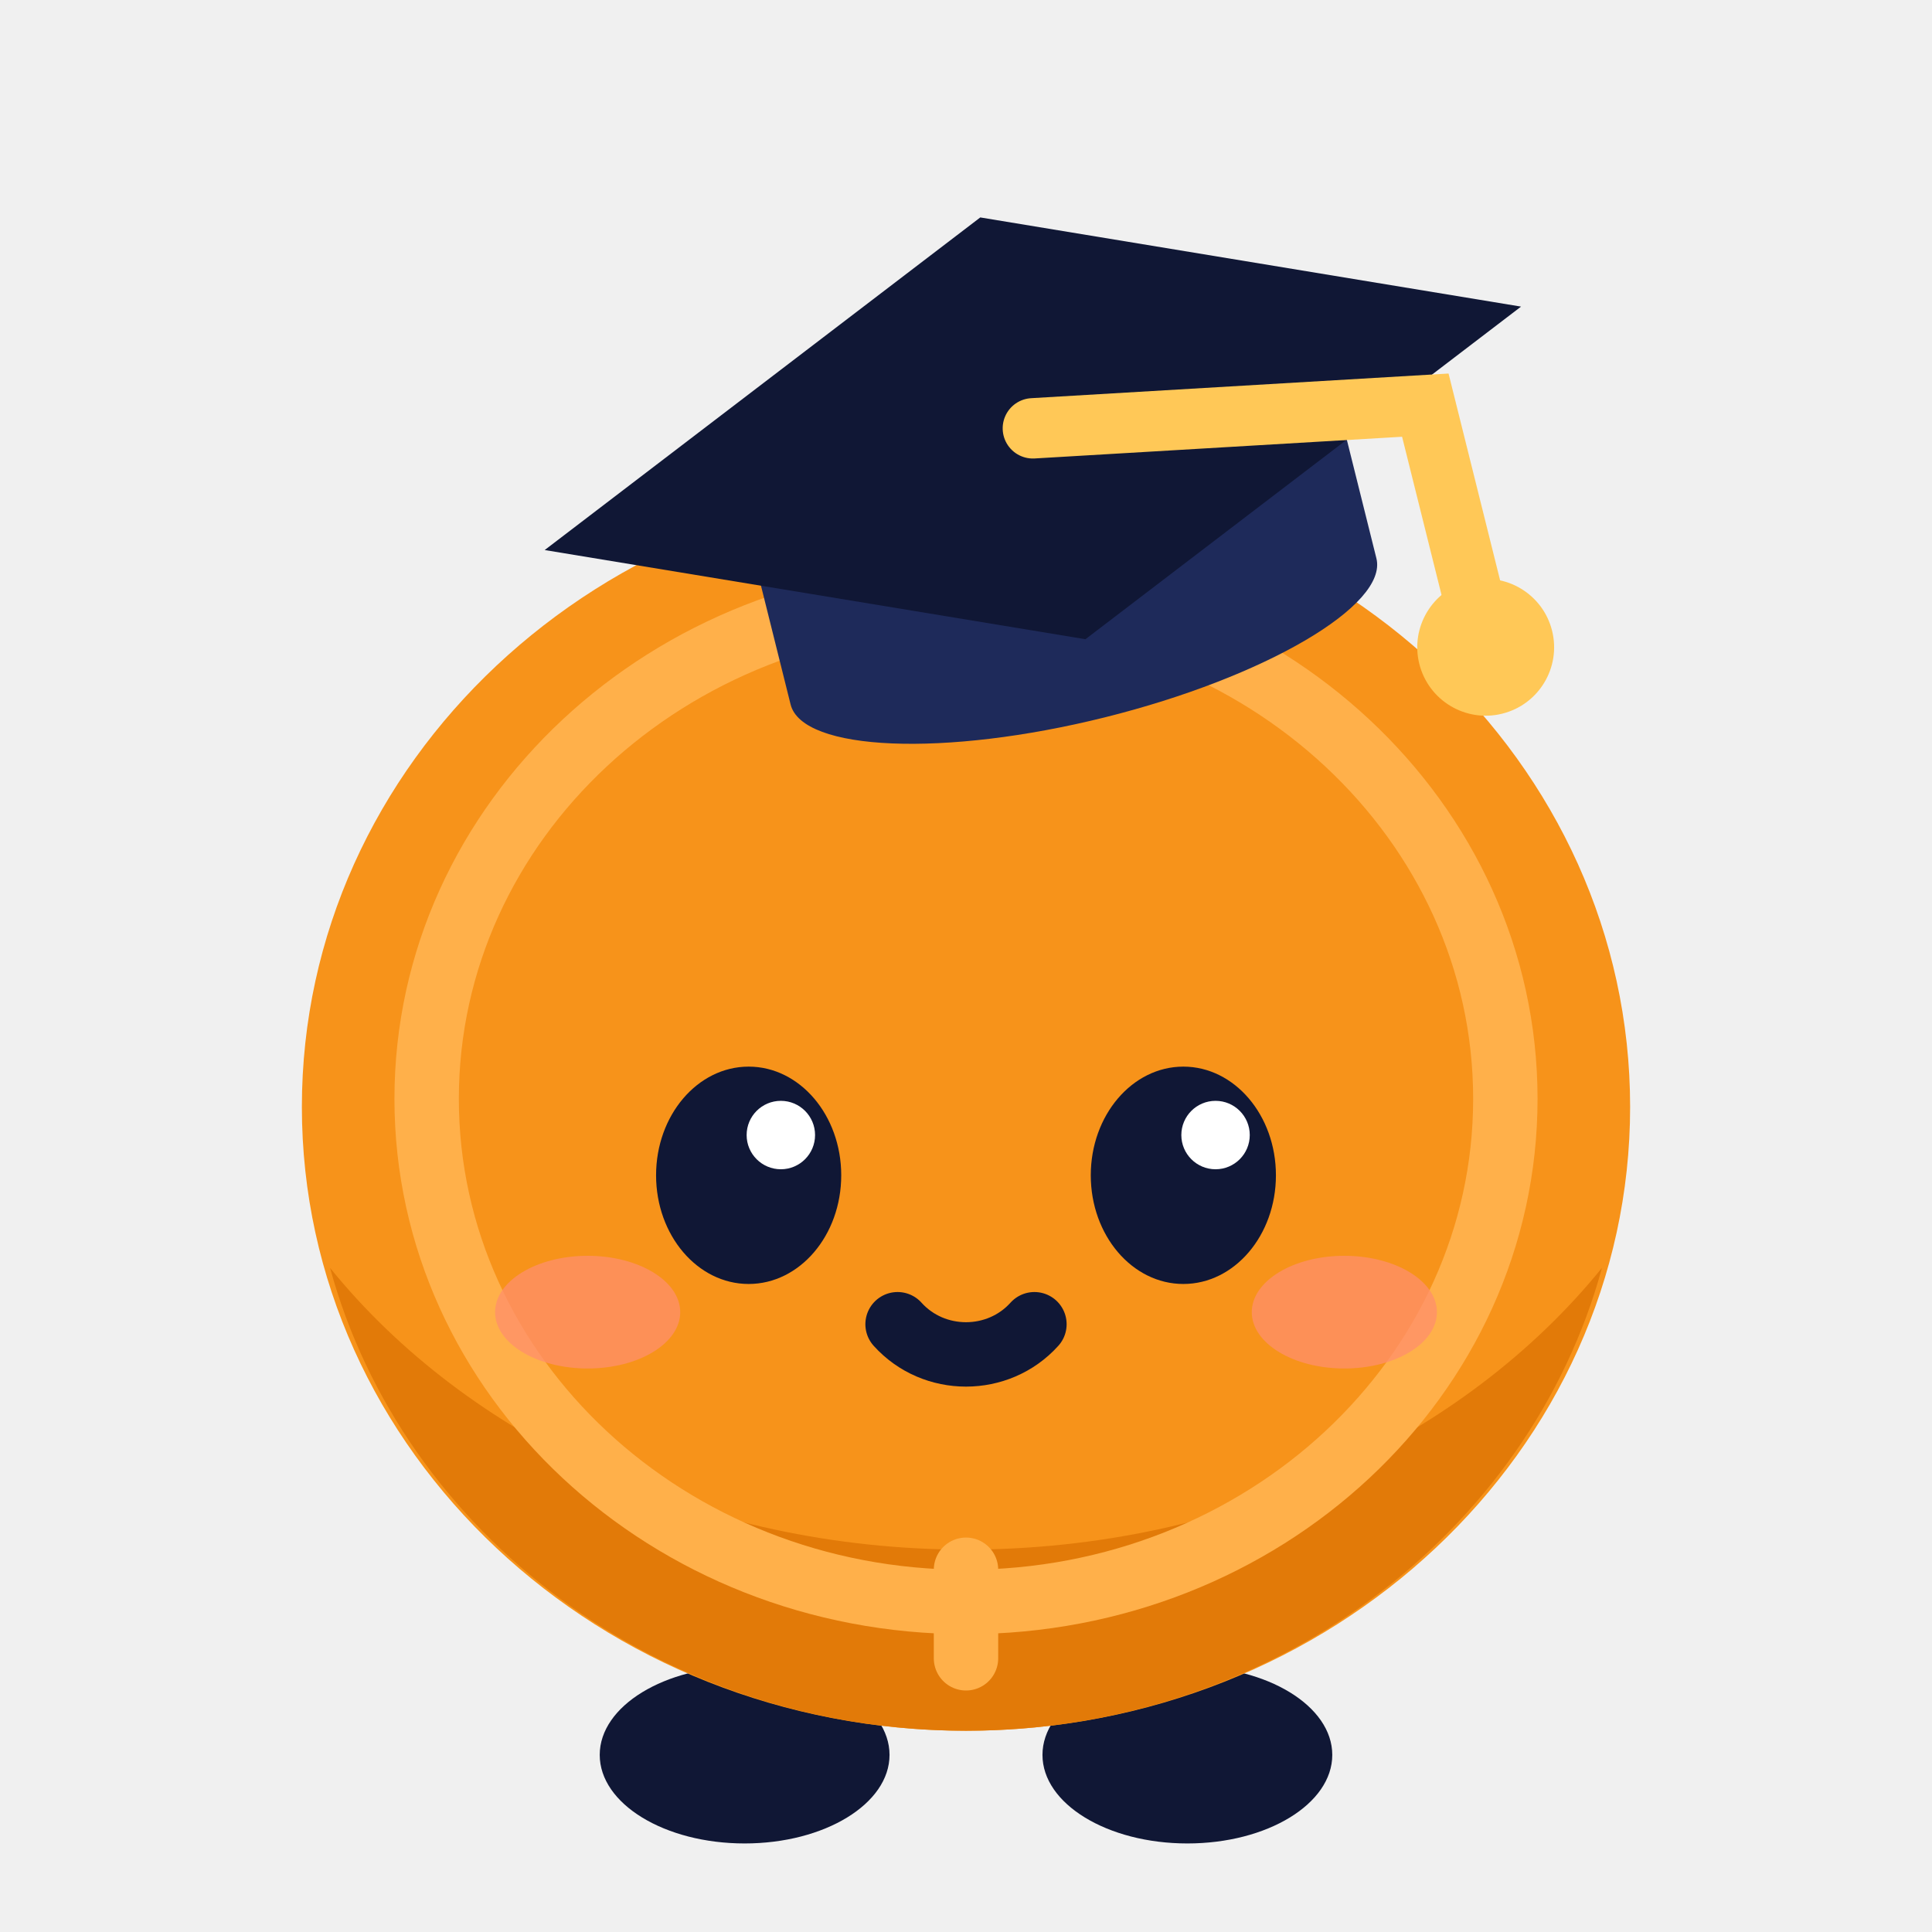
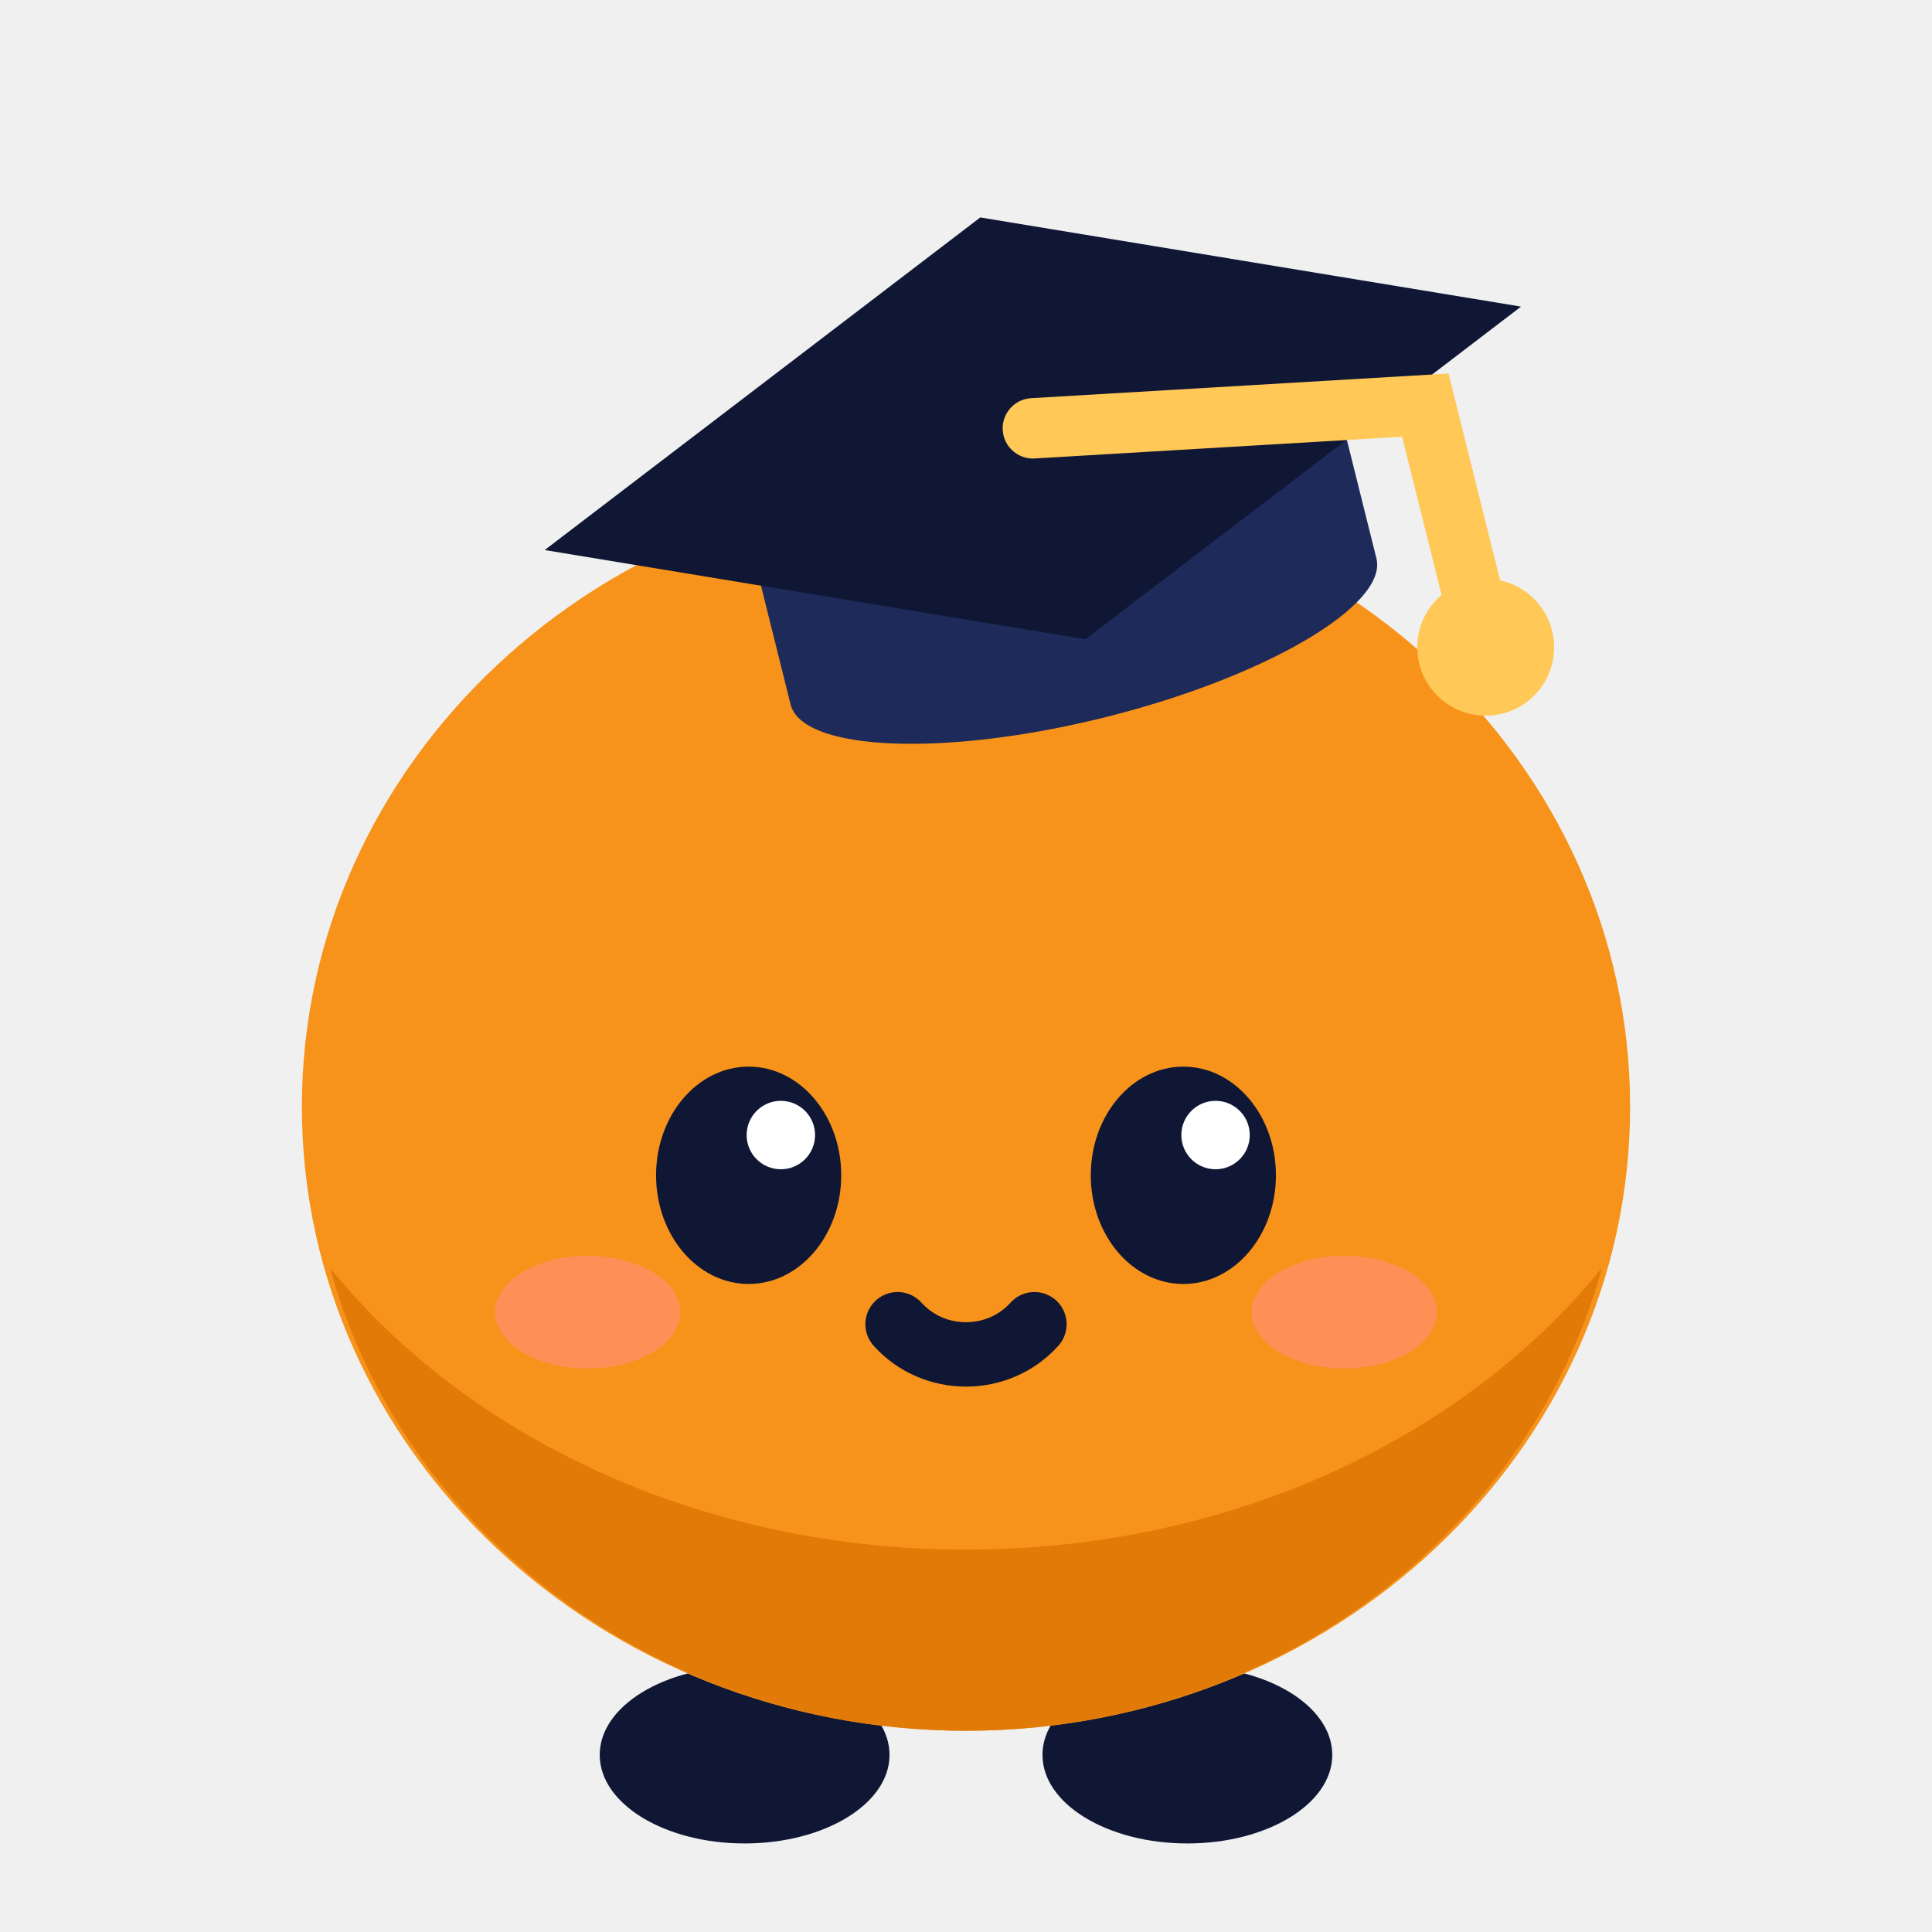
<svg xmlns="http://www.w3.org/2000/svg" viewBox="0 0 48 48">
  <ellipse cx="18.5" cy="43.6" rx="3.6" ry="2.2" fill="#101735" />
  <ellipse cx="29.5" cy="43.6" rx="3.6" ry="2.2" fill="#101735" />
  <ellipse cx="24" cy="27.5" rx="16.5" ry="15.5" fill="#F7931A" />
  <path d="M8.2 31.5c1.8 6.6 8.2 11.5 15.8 11.5s14-4.9 15.8-11.5c-3.4 4.2-9.2 7-15.8 7s-12.4-2.8-15.8-7Z" fill="#E27A08" />
-   <ellipse cx="24" cy="27.3" rx="13.4" ry="12.5" fill="none" stroke="#FFB04A" stroke-width="1.6" />
-   <path d="M24 13.4v2.2M24 39v2.2" stroke="#FFB04A" stroke-width="1.6" stroke-linecap="round" />
  <ellipse cx="18.6" cy="29.2" rx="2.3" ry="2.7" fill="#101735" />
  <ellipse cx="29.4" cy="29.2" rx="2.3" ry="2.7" fill="#101735" />
  <circle cx="19.4" cy="28.2" r="0.85" fill="#fff" />
  <circle cx="30.2" cy="28.2" r="0.85" fill="#fff" />
  <path d="M22.3 32.9c.9 1 2.5 1 3.4 0" fill="none" stroke="#101735" stroke-width="1.6" stroke-linecap="round" />
  <ellipse cx="14.6" cy="32.6" rx="2.3" ry="1.4" fill="#FF8F6B" opacity="0.75" />
  <ellipse cx="33.4" cy="32.6" rx="2.3" ry="1.4" fill="#FF8F6B" opacity="0.75" />
  <g transform="rotate(-14 26 12)">
    <path d="M18.5 12.6v3.2c0 1.2 3.4 2.2 7.5 2.2s7.5-1 7.5-2.2v-3.2" fill="#1E2A5A" />
    <path d="M26 5.2 38.5 10.6 26 16 13.5 10.6Z" fill="#101735" />
    <path d="M26 10.6 35.6 12.4v5.4" fill="none" stroke="#FFC857" stroke-width="1.5" stroke-linecap="round" />
    <circle cx="35.6" cy="18.6" r="1.7" fill="#FFC857" />
  </g>
</svg>
